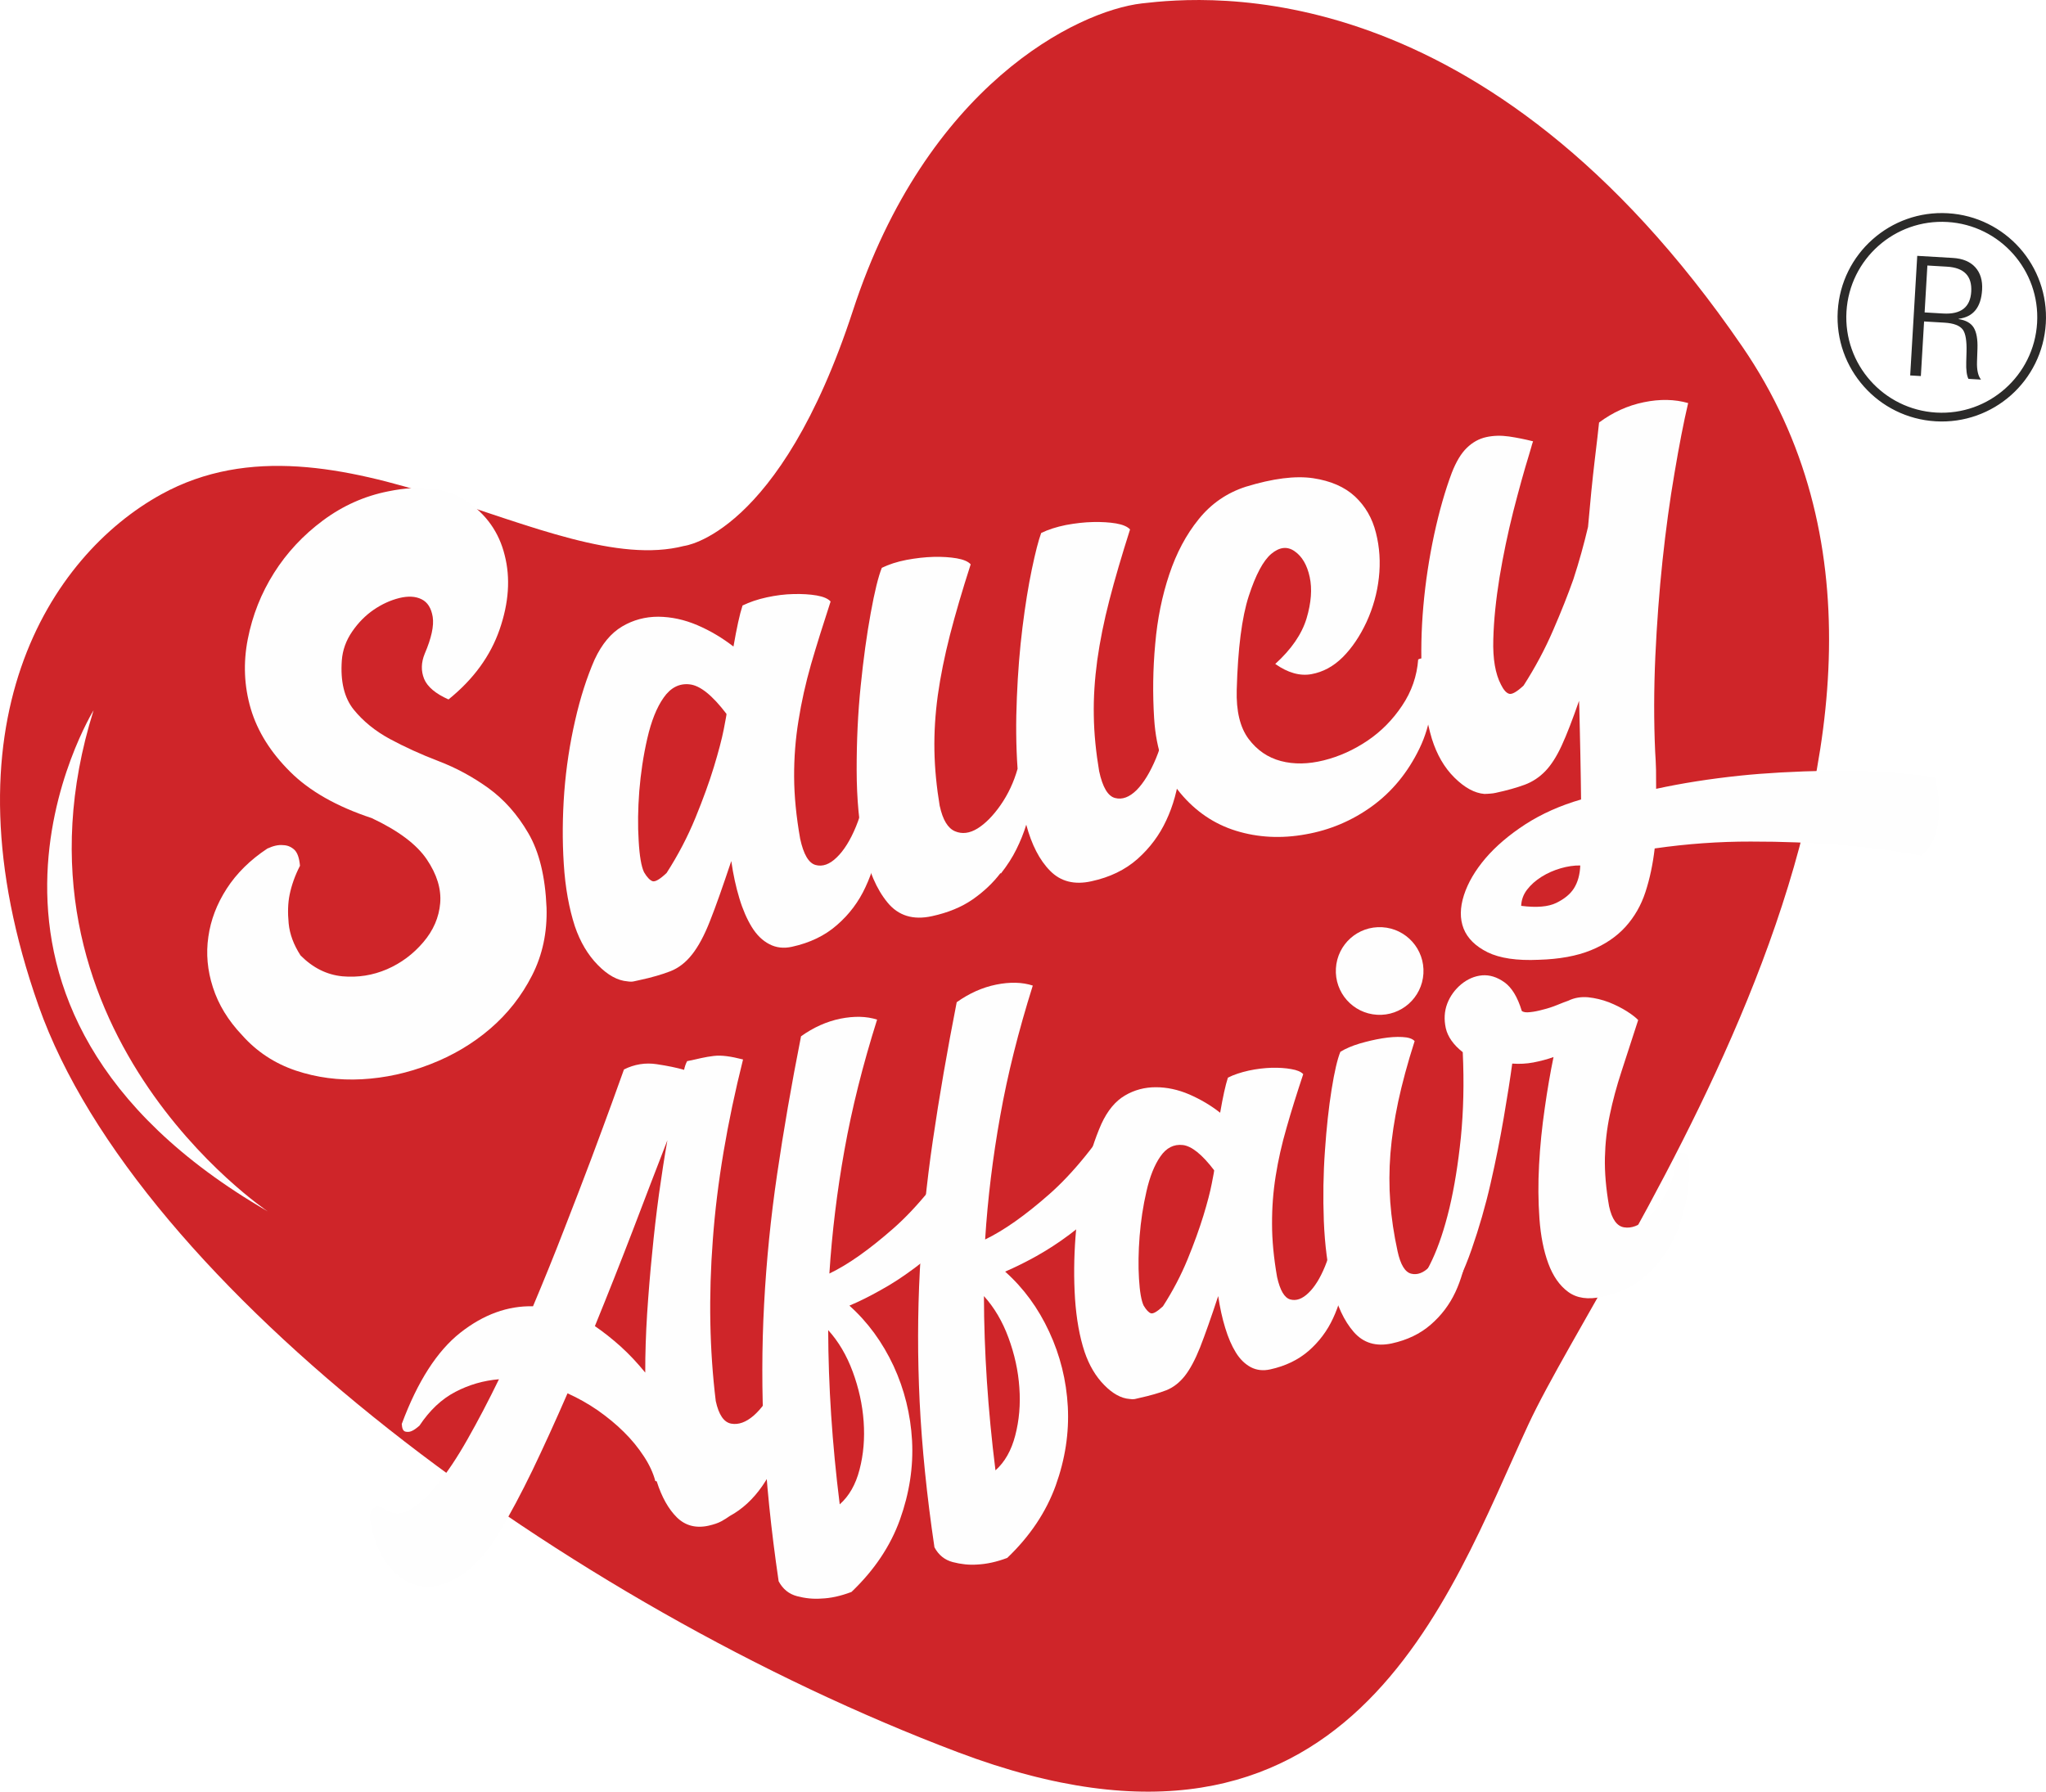
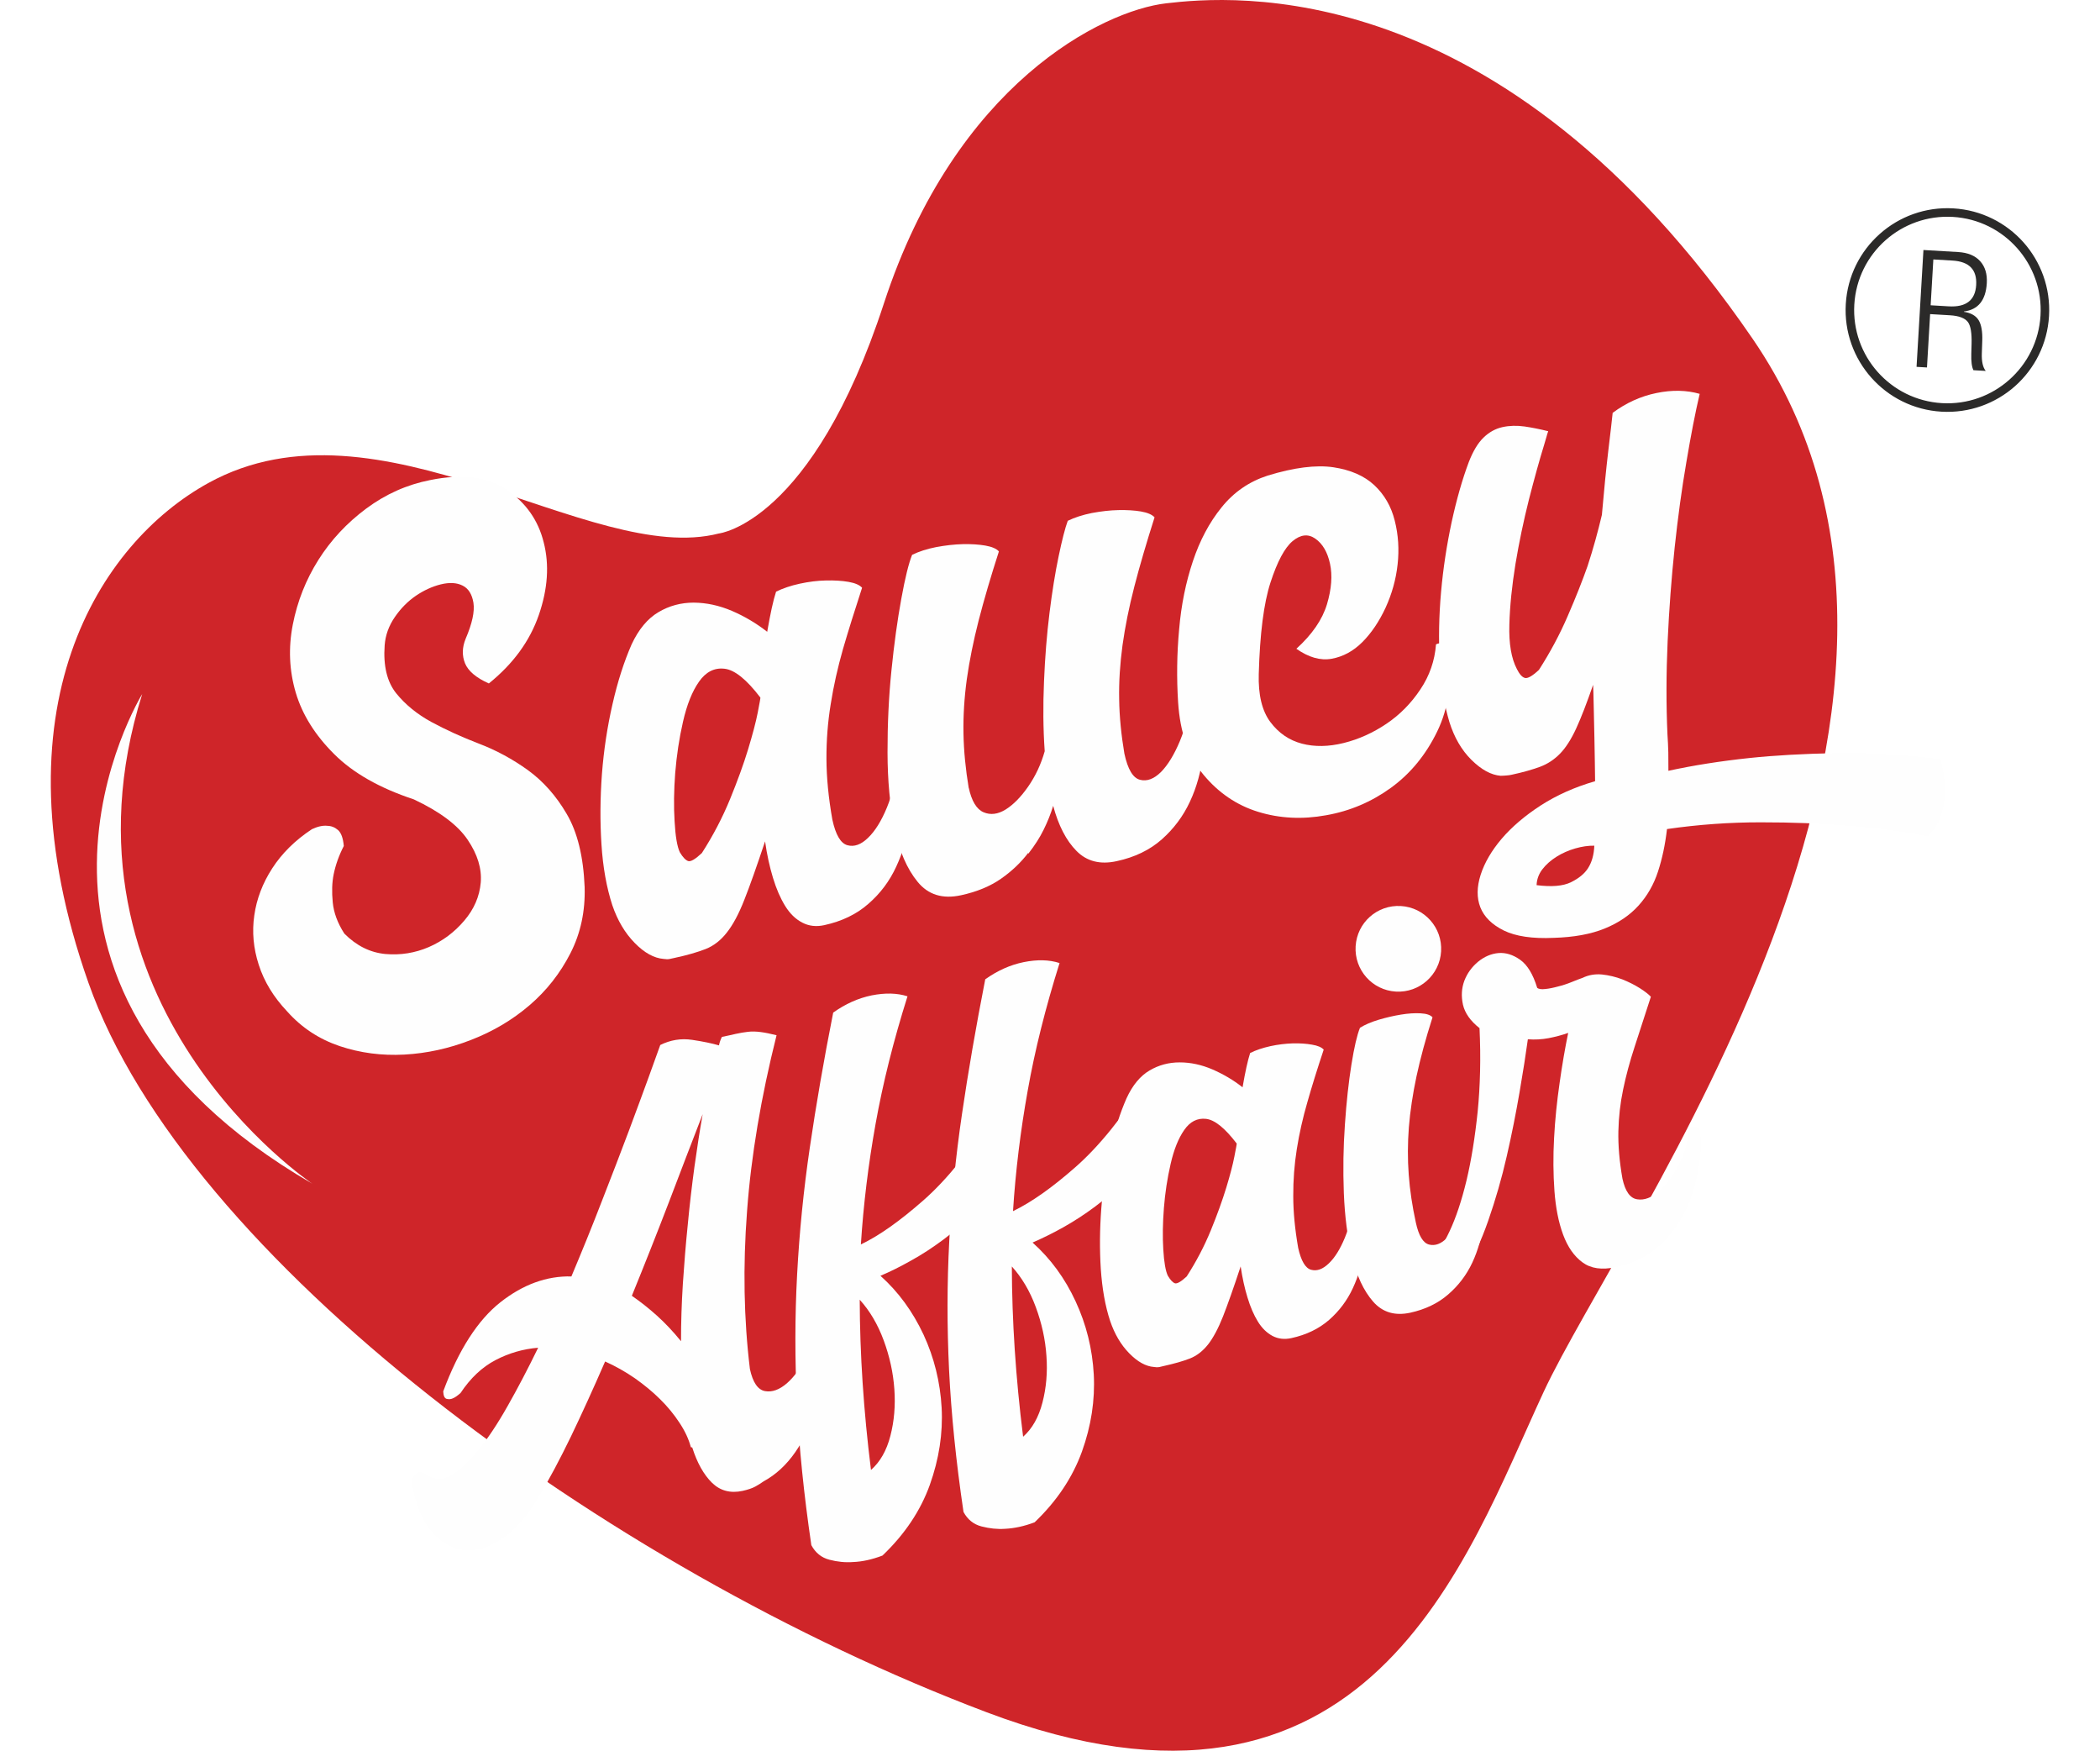
- <svg xmlns="http://www.w3.org/2000/svg" xml:space="preserve" width="66.852mm" height="58.552mm" version="1.1" style="shape-rendering:geometricPrecision; text-rendering:geometricPrecision; image-rendering:optimizeQuality; fill-rule:evenodd; clip-rule:evenodd" viewBox="0 0 6722.53 5887.87">
+ <svg xmlns="http://www.w3.org/2000/svg" xml:space="preserve" width="61.852mm" height="51.552mm" version="1.1" style="shape-rendering:geometricPrecision; text-rendering:geometricPrecision; image-rendering:optimizeQuality; fill-rule:evenodd; clip-rule:evenodd" viewBox="0 0 6722.53 5887.87">
  <defs>
    <style type="text/css">
   
    .fil1 {fill:#FEFEFE}
    .fil2 {fill:#2B2A29}
    .fil0 {fill:#CF2529}
   
  </style>
  </defs>
  <g id="Layer_x0020_1">
    <g id="_2551624101152">
      <path class="fil0" d="M2247.34 1794.14c0,0 313.89,-34.73 555.23,-773.81 241.5,-739.13 735.33,-984.36 949.67,-1009.2 214.67,-24.84 1124.86,-108.74 1972.75,1128.41 847.71,1236.86 -442.11,2979.36 -703.4,3542.11 -261.57,562.84 -586.89,1563.37 -1874.19,1076.55 -1287.62,-486.71 -2695.06,-1528.75 -3020.8,-2453.21 -325.95,-924.66 38.71,-1479.78 403.45,-1680.6 573.94,-316.09 1284.66,281.03 1717.3,169.75z" />
      <path class="fil1" d="M307.47 2334.17c0,0 -597.28,969.13 572.51,1646.85 0,0 -900.4,-600.99 -572.51,-1646.85z" />
      <path class="fil1" d="M1473.61 2298.52c-42.59,-18.99 -69.19,-41.45 -80.08,-67.54 -10.44,-25.94 -10.01,-53.48 1.99,-82.71 22.17,-51.7 30.71,-91.56 26.26,-120.9 -4.76,-28.93 -16.73,-48.22 -36.47,-57.99 -19.74,-9.94 -44.25,-11.24 -73.33,-4.11 -29.31,7.31 -57.33,20.24 -84.17,38.52 -26.68,18.33 -50.51,42.18 -70.64,71.63 -20.26,29.48 -31.56,61.02 -34.06,94.9 -5.01,69.18 8.14,123.15 38.99,161.48 30.95,38.23 70.51,70.33 118.5,96.46 48.18,25.95 101.41,50.38 159.57,72.65 58.39,22.29 113.24,51.99 164.7,89.05 51.18,37.13 94.91,86.08 130.68,147.44 36.04,61.28 56.08,143.07 60.25,245.67 2.43,80.82 -13.22,155.01 -47.65,222.49 -34.43,67.45 -80.25,125.98 -137.88,175.31 -57.42,49.25 -123.04,88.08 -196.87,116.61 -73.83,28.8 -148.57,45.08 -224.3,49.19 -75.81,4.09 -148.12,-5.44 -217.33,-28.55 -69.34,-23.41 -128.19,-62.09 -176.56,-116.54 -45.69,-48.19 -77.42,-100.27 -95.52,-156.51 -18.2,-55.97 -23.19,-111.43 -15.12,-166.58 7.79,-55.16 27.72,-107.65 60.32,-158.18 32.35,-50.1 76.73,-94.21 133.51,-131.72 19.62,-9.11 37.06,-13.04 52.35,-11.22 13.52,0.28 25.41,5.3 35.83,14.5 10.4,9.41 16.79,27.13 19.06,53.27 -16.43,31.99 -27.6,63.62 -34.05,95.07 -5.67,27.91 -6.56,59.14 -3.13,94.37 3.39,35.06 16.35,70.21 39.14,105.31 40.84,40.93 86.54,63.61 137.84,68.52 50.83,4.41 99.43,-3.22 146.11,-23.29 46.36,-20.16 85.93,-49.65 119.18,-88.73 33.1,-38.62 51.61,-81.74 55.59,-128.2 3.95,-46.78 -10.69,-94.74 -44.06,-144.11 -33.41,-49.39 -93.57,-94.49 -180.92,-135.63 -114.94,-37.97 -204.48,-88.75 -268.1,-152.39 -63.85,-63.43 -107.07,-132.29 -129.2,-206.61 -21.9,-74.25 -25.27,-150.72 -9.93,-229 15.41,-78.49 44.01,-150.8 86.2,-217.65 41.89,-66.42 95.84,-124.19 160.73,-172.41 65.46,-48.59 137.24,-80.64 215.51,-95.93 106.63,-21.77 192.43,-10.98 256.77,32.3 64.45,43.47 106.45,102.63 124.94,177.83 19.24,74.97 13.58,156.13 -16.52,243.5 -30.24,87.5 -85.9,164.15 -168.12,230.43z" />
      <path class="fil1" d="M2629.11 2756.4c11.1,51.32 28.03,80.08 50.82,86.18 22.56,6.28 45.88,-2.05 69.05,-24.68 23.81,-22.77 44.93,-56.64 63.55,-101.76 18.67,-45.31 29.41,-93.57 32.45,-145.05 5.66,-2.69 11.97,-3.89 18.24,-3.75 12.78,0.3 20.99,6.43 25.3,18.09 7.93,56.93 7.91,113.92 0.69,171.1 -7.53,56.84 -22.46,109.56 -45.23,158.07 -22.37,48.76 -53.71,90.34 -93.73,125.07 -39.67,35.03 -89.23,58.77 -148.18,71.66 -27.22,6 -52.14,3.11 -74.38,-8.66 -22.56,-11.64 -41.63,-30.43 -57.58,-56.27 -15.77,-25.73 -29.59,-57.1 -40.76,-94.29 -11.28,-37.18 -20.25,-78.01 -26.58,-122.47 -27.99,83.61 -50.94,149.26 -70,197.01 -18.57,47.56 -38.44,84.27 -59.04,110.12 -20.29,25.99 -44.17,44.31 -71.06,54.95 -27.13,10.55 -61.58,20.67 -104.03,29.72 -5.81,1.37 -11.7,2.66 -16.9,3.69 -5.21,1.2 -12.04,1.12 -20.16,-0.18 -32.33,-2.55 -64.75,-20.41 -97.27,-53.7 -32.59,-33.07 -57.86,-75.6 -75.42,-127.09 -19.22,-59.23 -31.65,-127.43 -36.48,-204.8 -5.03,-77.48 -4.32,-156.14 1.62,-236.68 6.22,-80.62 18.12,-158.61 35.59,-234.75 17.13,-75.81 38.76,-142.54 64.06,-200.48 23.77,-50.96 53.94,-87.15 90.33,-108.62 36.26,-21.63 76.18,-32.16 118.69,-32.17 43.09,0.38 85.75,9.5 128.65,27.85 42.84,18.35 82.18,41.9 118.61,70.23 10.57,-60.82 20.23,-105.79 29.85,-134.99 22.86,-11.12 49.42,-20.19 79.67,-26.76 30.11,-6.52 59.5,-10.3 88.05,-10.81 28.2,-0.67 53.47,0.81 75.9,4.66 22.01,3.87 37.25,10.46 45.69,19.77 -24.51,74.95 -46.04,143.8 -64.27,206.23 -17.82,62.78 -31.67,124.15 -41.21,185.04 -9.98,60.78 -14.66,122.46 -14.39,184.71 0.26,62.57 6.89,130.46 19.85,203.81zm-513.08 109.8c9.88,16.81 19.49,26.55 27.92,29.56 8.64,2.95 23.97,-6 46.22,-26.9 37.86,-58.76 69.42,-119.45 94.74,-181.19 25.14,-61.52 45.55,-117.46 60.8,-167.65 15.09,-49.84 26.05,-91.1 32.36,-123.33 6.18,-32.52 9.45,-49.11 8.94,-50.7 -46.51,-61.03 -86.65,-93.39 -121.07,-97.02 -33.93,-3.88 -62.54,10.89 -85.34,43.53 -23.07,32.66 -40.75,77.43 -53.76,134.13 -13.02,56.59 -21.57,114.38 -26.37,173.26 -4.43,58.85 -5.2,113.14 -2,163.13 2.78,49.93 8.64,84.34 17.57,103.17z" />
      <path class="fil1" d="M2897.31 1866.04c22.86,-11.26 49.88,-19.99 80.82,-26.05 31.4,-5.84 61.36,-9.26 89.7,-9.98 28.24,-0.67 53.68,1.02 75.66,4.74 22.32,3.97 37.63,10.43 45.88,19.76 -27.44,85.01 -50.17,162.55 -68.13,232.25 -17.71,69.34 -31.06,135.43 -39.81,197.56 -8.48,61.96 -12.27,122.55 -11.22,181.76 1.04,59.31 7.08,120.84 17.76,184.9l-0.12 -2.02c9.76,45.24 26.53,72.82 50.02,82.79 23.44,9.92 48.12,6.78 74.15,-9.29 25.51,-15.87 50.91,-41.39 75.71,-76.94 24.66,-35.52 43.37,-75.27 55.73,-119.11 -5.26,-74.97 -5.87,-153.28 -2.35,-234.7 3.35,-81.76 9.51,-158.16 18.41,-229.77 8.92,-71.84 19.08,-135.26 30.75,-190.94 11.63,-55.67 21.82,-95.34 30.76,-119.52 22.9,-11.13 49.83,-19.85 81.25,-26.21 31.02,-5.74 60.71,-9.18 89.17,-9.78 28.47,-0.57 53.7,0.92 75.9,4.66 22.14,3.88 37.39,10.55 45.65,19.71 -27.08,85.21 -49.95,162.6 -67.91,232.4 -18.05,69.66 -31.15,135.32 -39.86,197.45 -8.38,62.11 -12.45,122.58 -11.3,181.81 0.8,59.39 7.08,120.8 17.88,185.09l-0.32 -2.21c11.32,52.84 29.02,82.37 52.58,88.07 23.3,6.09 46.75,-2.74 70.31,-25.89 23.12,-23.34 44.52,-58.18 63.84,-104.41 19.24,-46.15 30.32,-94.79 33.36,-146.25 5.62,-2.74 11.68,-3.85 18.15,-3.88 4.68,0.69 9.95,1.83 15.05,3.78 5.38,2.06 9.42,6.66 12.3,13.8 6.56,59 6.33,117.49 -0.56,176.02 -7.17,58.55 -21.79,112.08 -44.6,160.48 -22.55,48.67 -54.05,90.64 -94.37,126.61 -40.59,35.89 -90.99,60.25 -151.57,73.32 -55.9,12.44 -101.21,0.78 -135.68,-34.41 -34.72,-35.01 -60.67,-85.66 -78.34,-151.5 -8.2,27.03 -19.1,54.08 -32.36,80.77 -13.04,26.71 -30.29,53.2 -51.32,80.16l-0.53 -2.46c-24.63,32.44 -55.13,61.41 -91.48,86.78 -36.54,25.41 -81.32,43.86 -134.05,55.34 -61.98,13.59 -110.75,-1.36 -146.37,-45.19 -35.77,-43.56 -61.51,-103.32 -77.36,-179.01 -15.57,-75.8 -23.65,-160.97 -23.78,-256.05 -0.12,-95.12 4.07,-187.23 13.26,-276.29 8.97,-89.03 20.02,-168.95 33,-239.86 12.8,-70.92 25.16,-120.32 36.35,-148.23z" />
      <path class="fil1" d="M3792.18 2361.7c-5.11,-81.32 -4.13,-163.22 3.52,-245.5 7.02,-82.41 22.7,-158.38 46.2,-228.72 23.38,-70.02 55.48,-130.59 96.68,-181.36 41.13,-51.12 92.78,-86.61 154.87,-106.66 89.01,-27.26 162.66,-36.54 220.9,-28.01 57.78,8.68 103.88,28.69 137.71,60.07 33.84,31.81 56.84,71.13 68.82,119.17 12.25,48.1 15.29,97.52 9.68,147.63 -5.49,50.4 -19.09,98.77 -40.46,145.56 -21.74,46.64 -47.66,85.05 -78.13,115.64 -30.55,30.44 -64.98,48.99 -103.13,55.91 -37.86,6.85 -77.59,-4.58 -118.77,-33.55 52.86,-48.03 87.12,-97.73 102.82,-149.41 15.49,-51.78 18.86,-97.44 10.31,-136.61 -8.5,-39.25 -25.05,-67.45 -49.5,-84.36 -24.12,-16.96 -49.67,-13.89 -76.53,8.47 -26.63,22.46 -51.33,68.79 -74.06,138.62 -22.8,69.88 -35.79,172.71 -39.59,307.99 -1.99,70.28 10.94,123.97 38.86,161.47 28.16,37.58 63.6,61.62 106.31,72.9 42.77,11.24 89.87,10.44 140.79,-2.24 51.14,-12.71 98.98,-34.52 143.92,-64.84 44.89,-30.33 82.75,-68.72 113.68,-115.19 31.12,-46.23 48.55,-96.92 52.64,-151.53 5.41,-2.94 11.7,-4.07 18.17,-3.97 12.59,0.33 20.95,6.42 25.17,18.04 12.09,106.7 -0.76,199.54 -39.08,278.39 -38.11,78.75 -90.1,142.03 -155.74,189.75 -65.48,47.46 -138.39,78.47 -218.23,92.42 -79.91,14.59 -156.28,10.69 -228.25,-11.44 -72.16,-22.14 -133.49,-63.86 -184.19,-124.83 -50.51,-60.98 -78.92,-142.41 -85.36,-243.82z" />
      <path class="fil1" d="M5217.79 1731.51c7.1,-82.37 14.33,-154.17 21.49,-215.05 7.41,-61.01 12.21,-103.56 14.75,-127.99 45.08,-33.49 94.04,-55.81 147.1,-66.67 52.84,-10.96 101.61,-9.88 145.63,2.77 -14.93,63.32 -29.71,139.9 -44.76,229.44 -15.48,89.8 -28.51,185.6 -39.45,287.79 -10.79,102.08 -18.68,207.27 -23.63,315.11 -4.82,108.04 -5.08,212.18 -0.59,312.49 1.51,20.5 2.25,40.49 2.9,61.35 0.24,20.69 0.48,40.94 0.32,61.51 84.59,-18.44 175.67,-32.7 273.33,-43.07 83.33,-8.77 180.88,-14.24 292.09,-16.39 111.32,-2.2 227.94,4.68 350.09,20.78 8.83,32.9 13.64,65.01 14.15,96.68 1.09,26.77 -2.27,54.81 -9.96,84.12 -8.06,29.38 -23.58,55.34 -47.25,77.98 -87.96,-17.07 -180.65,-29.32 -278.88,-36.22 -83.89,-6.91 -177.82,-10.67 -282.43,-10.56 -104.82,-0.17 -209.86,7.34 -315.88,22.6 -6.03,51.97 -16.16,99.88 -30.4,143.26 -14.18,43.61 -36.09,81.56 -65.24,113.96 -29.67,32.74 -67.47,58.39 -113.84,77.25 -46.48,19.05 -103.72,29.39 -171.16,31.41 -72.38,3.39 -128.34,-5.14 -168.5,-24.74 -39.83,-19.88 -66.09,-45.82 -78.78,-77.98 -12.42,-31.83 -12.06,-68.4 1.11,-109.54 13.23,-40.95 36.89,-81.33 70.79,-121.21 33.98,-39.67 77.63,-76.95 131.06,-111.72 53.62,-34.53 114.72,-61.84 183.06,-81.61 -0.35,-15.7 -0.52,-36.99 -0.85,-63.92 -0.33,-26.95 -0.86,-54.49 -1.45,-82.82 -0.84,-28.35 -1.13,-56.19 -1.84,-83.85 -0.52,-27.59 -0.92,-49.95 -1.54,-67.32l-0.98 -26.24c-21.42,61.74 -40.32,110.75 -57.04,147.01 -16.68,36.12 -34.61,64.18 -53.89,84.13 -19.64,20.17 -41.97,34.95 -67.39,44.46 -25.63,9.45 -57.44,18.58 -95.08,26.68 -6.17,1.43 -12.19,2.21 -17.44,2.54 -5.53,0.59 -12.15,0.84 -20.06,1.12 -32.31,-2.64 -64.78,-20.33 -98.45,-53.59 -33.38,-33.01 -57.75,-75.36 -74.16,-127.42 -17.66,-59.33 -28.82,-127.13 -32.59,-203.24 -3.97,-75.86 -2.48,-153.77 4.62,-233.8 7.1,-80.02 19.13,-157.96 35.47,-234.5 16.57,-76.37 35.84,-143.98 57.91,-202.77 14.12,-36.3 30.55,-63.81 49.51,-82.1 19.01,-18.41 40.19,-30.05 63.7,-35.18 23.32,-5.14 48.09,-5.83 74.5,-2.11 25.97,3.81 52.38,9.14 79.32,15.87 -2.99,8.54 -4.8,14.61 -5.45,17.75 -0.94,3.52 -3.74,12.93 -8.2,27.95 -15.81,51.02 -32.78,112.57 -51.29,184.54 -18.11,72.11 -33.23,144.37 -45.25,216.79 -11.64,72.24 -18.87,140.32 -20.47,204.01 -1.88,63.82 6.67,113.26 25.35,148.85 8.57,17.1 17.29,27.11 26.67,29.79 9.28,2.78 25.22,-6.22 47.45,-26.97 37.88,-59.04 70.33,-119.53 97.07,-181.71 26.9,-61.92 49.1,-117.98 66.61,-167.67 18.93,-57.95 34.73,-115.26 48.12,-172.01zm-219.65 1245.35c50.76,6.35 88.91,3.23 115.46,-9.79 26.58,-13.01 45.62,-28.67 57.49,-47.18 12.93,-20.19 20.01,-45.37 21.2,-75.75 -20.29,-0.41 -41.98,2.81 -64.33,9.27 -22.35,6.49 -43.16,15.58 -62.82,27.85 -19.43,12.2 -35.45,26.39 -47.88,42.67 -12.18,16.03 -18.45,33.91 -19.13,52.93z" />
      <path class="fil1" d="M2578.25 4432.76c4.72,-2.15 10.03,-3.59 15.62,-3.4 4.06,0.38 8.37,1.87 12.99,4.3 4.64,2.19 8.15,6.53 10.98,12.84 5.27,42.22 4.26,89.4 -2.62,141.64 -6.92,52.19 -19.51,103.78 -38.26,154.35 -18.55,50.96 -43.26,98.31 -72.58,141.27 -30.01,43.09 -65.46,75.85 -106.59,98.19 -8.09,5.98 -17.41,11.52 -27.8,17.43 -10.33,5.63 -24.46,10.44 -42.41,14.51 -41.44,9.03 -76.14,-0.44 -103.44,-27.28 -27.56,-27.3 -49.84,-66.5 -66.34,-118.56l-4.63 -1.02c-7.08,-26.96 -19.81,-54.31 -38.22,-82.05 -18.21,-27.75 -39.81,-54.34 -65.12,-79.18 -25.04,-25.01 -53.73,-48.44 -85.39,-70.84 -32.03,-22.07 -65.41,-40.74 -99.72,-56.19 -39.64,91.18 -78.07,175.39 -115.1,252.59 -37.49,77.22 -72.46,143.02 -105.44,197.58 -36.99,64.87 -77.92,112.89 -122.74,143.63 -44.81,31.06 -87.86,44.22 -129.21,40.64 -41.59,-3.83 -78.78,-24.84 -111.16,-63.07 -33.01,-38.26 -55.18,-93.13 -66.7,-165.13 1.65,-9.99 4.64,-18.01 9.08,-24.13 4.09,-4.93 9.06,-8.41 14.86,-9.57 6.03,-1.07 14.95,1.52 27.27,8.27 24.21,17.65 50.47,18.79 78.96,3.28 28.27,-16.04 58.91,-43.35 91.48,-83.16 32.56,-39.63 65.96,-89.57 100.06,-149.88 34.28,-60.34 68.84,-126.23 103.35,-197.28 -50.6,4.16 -98.52,18.08 -143.33,41.52 -45.1,23.58 -84.18,60.29 -117.88,110.96 -10.44,9.07 -19.03,15.29 -26.58,18.11 -6.15,2.66 -12.88,3.18 -19.93,1.39 -7.26,-1.99 -10.86,-10.28 -11.63,-25.12 51.96,-139.89 116.32,-239.73 192.36,-299.77 76.27,-60.01 156.08,-88.92 238.87,-86.89 35.84,-85.11 70.21,-169.6 102.75,-254.04 33.14,-84.54 62.82,-162.22 89.46,-232.82 26.51,-70.76 48.96,-131.94 67.67,-183.21 18.45,-51.7 31.52,-87.62 38.99,-108.23 34.38,-17.03 69.87,-22.89 107.28,-17.33 36.96,5.52 67.16,11.89 90.25,18.62 2.04,-9.83 5.09,-19.37 9.94,-28.54 16.91,-3.5 32.42,-6.8 46.46,-10.16 14.31,-3.04 27.94,-5.54 41.14,-6.97 13.25,-1.6 27.53,-1.17 43.06,0.85 15.28,1.99 32.87,5.55 53.11,10.73 -52.02,207.76 -85.51,404.72 -99.22,591.33 -14.26,186.58 -10.85,363.61 9.58,531.2 9.79,45.29 26.82,69.96 50.78,74.25 23.91,4.35 48.28,-4.54 73.5,-26.17 24.91,-21.82 47.5,-52.76 67.82,-93.26 20.52,-40.06 31.82,-82.28 34.41,-126.23zm-458.18 77.89c-0.13,-62.38 2.01,-126.67 6.17,-193.34 4.43,-66.55 9.78,-133.2 16.58,-199.47 6.26,-66.59 13.88,-131.17 22.4,-193.95 8.85,-62.86 17.76,-121.49 27.61,-176.63 -35.64,91.82 -73.36,190.06 -113.3,295.11 -40.21,104.76 -81.8,209.85 -124.9,315.54 28.56,19.56 56.64,41.8 84.52,66.8 27.9,25.17 54.65,53.71 80.91,85.94z" />
      <path class="fil1" d="M2631.95 3405.47c40.89,-29.23 84.09,-48.56 129.25,-57.87 45.46,-8.96 85.78,-8.15 120.7,3.09 -47.31,149.91 -82.97,292.63 -107.34,428.86 -24.38,135.77 -40.85,271.24 -49.5,405.6 61.57,-29.34 131.41,-79.02 210.39,-148.38 78.85,-69.31 159.08,-168.55 240.59,-297.32 7.88,10.33 14.47,26.22 20.3,47 6.12,21.33 10.32,43.5 12.77,66.52 2.2,23.21 2.17,44.71 -0.11,64.89 -2.38,20.12 -7.39,34.37 -14.96,42.96 -26.01,42.16 -55.32,80.98 -88.41,115.8 -33.08,35.2 -67.4,66.01 -103.62,92.66 -36.11,26.86 -72.26,50.46 -108.55,70.37 -36.3,20.47 -70.27,37.36 -102.57,50.95 60.81,54.44 108.72,120.51 145.01,198 35.75,77.41 56,159.3 60.85,245.72 4.61,86.12 -8.75,172.69 -39.8,259.55 -31.09,86.48 -84.17,166.04 -159.23,237.6 -35.2,13.43 -68.31,20.69 -98.96,21.77 -26.63,2 -53.2,-0.84 -79.66,-7.76 -26.83,-7.01 -46.78,-23.22 -60.68,-48.93 -25.03,-170.29 -41.26,-329.14 -48.43,-476.73 -7.04,-147.39 -7.04,-291.98 0.61,-433.92 7.58,-141.9 21.69,-283.88 42.73,-426.77 20.9,-142.62 47,-293.89 78.63,-453.67zm89.24 965.59c0.5,181.36 12.85,372.45 37.87,572.58 30.72,-27.18 52.54,-65.1 65.23,-114.57 12.97,-49.82 17.31,-102.12 13.37,-157.51 -3.9,-55.35 -15.95,-109.85 -35.84,-163.76 -19.89,-53.82 -46.78,-99.48 -80.64,-136.74z" />
      <path class="fil1" d="M3143.44 3293.46c41.11,-29.16 84.17,-48.59 129.66,-57.79 45.29,-9.12 85.58,-8.2 120.33,3.16 -47.09,149.8 -82.98,292.54 -107.1,428.75 -24.38,135.77 -40.94,271.22 -49.5,405.63 61.36,-29.57 131.39,-78.84 210.39,-148.41 78.94,-69.31 159.07,-168.46 240.46,-297.34 7.85,10.47 14.54,26.18 20.64,47.07 5.91,21.23 9.99,43.2 12.4,66.55 2.49,23.17 2.49,44.9 0.03,64.93 -2.53,20.26 -7.31,34.56 -14.95,42.82 -26.02,42.41 -55.31,80.94 -88.41,115.85 -32.89,35.16 -67.64,65.95 -103.75,92.66 -35.99,27 -72.35,50.3 -108.31,70.57 -36.4,20.18 -70.37,36.93 -102.75,50.93 60.87,54.26 109.03,120.35 144.81,197.75 36.01,77.48 56.39,159.5 61.12,245.74 4.6,86.36 -8.68,172.98 -39.79,259.55 -31.38,86.57 -84.18,166.09 -159.25,237.79 -35.19,13.29 -68.07,20.29 -98.96,21.78 -26.41,1.92 -53.19,-1.09 -79.92,-8.02 -26.47,-6.93 -46.65,-23.16 -60.27,-48.63 -25.3,-170.53 -41.24,-329.55 -48.56,-476.92 -7.08,-147.35 -6.9,-291.96 0.61,-433.97 7.58,-141.9 21.69,-283.87 42.72,-426.53 20.85,-142.77 47.05,-293.89 78.36,-453.93zm89.47 965.8c0.44,181.26 12.8,372.22 37.9,572.62 30.73,-27.3 52.29,-65.51 65.01,-114.76 12.98,-49.82 17.49,-102.15 13.45,-157.36 -3.75,-55.54 -15.94,-110.05 -35.82,-163.91 -19.76,-53.76 -46.88,-99.44 -80.55,-136.59z" />
      <path class="fil1" d="M4196.08 4196.52c9.82,44.1 24.34,68.75 43.66,73.84 19.5,5.27 39.23,-1.91 59.31,-21.32 20.2,-19.12 38.28,-48.05 54.29,-86.94 15.89,-38.5 25.02,-79.93 27.6,-123.72 4.92,-2.41 9.9,-3.77 15.35,-3.45 11.07,0.29 18.19,5.66 21.91,15.56 6.45,48.81 6.7,97.25 0.46,146.23 -6.22,48.7 -19.16,93.79 -38.56,135.34 -19.21,41.65 -46.1,77.13 -80,106.95 -34.37,29.8 -76.47,50.2 -126.92,61.2 -23.23,5.05 -44.37,2.66 -63.63,-7.42 -18.84,-10.19 -35.47,-26.11 -48.97,-48.24 -13.62,-21.89 -25.26,-49.04 -34.86,-80.62 -9.86,-31.81 -17.36,-66.6 -23.13,-104.77 -23.58,71.67 -43.43,127.54 -59.46,168.52 -16.16,40.63 -33.06,72.16 -50.46,94.24 -17.68,22.07 -37.58,37.63 -60.82,46.85 -23.24,8.99 -52.77,17.48 -88.9,25.44 -5.3,1.21 -10.05,2.34 -14.56,3.45 -4.55,0.84 -10.28,0.81 -17.32,-0.38 -27.53,-2.08 -55.2,-17.37 -83.14,-45.9 -27.9,-28.33 -49.33,-64.72 -64.31,-108.7 -16.69,-50.43 -26.95,-108.99 -31.45,-174.97 -4.21,-66.16 -3.58,-133.57 1.57,-202.38 5.11,-68.71 15.4,-135.83 30.32,-200.62 14.83,-64.8 33.01,-122.06 54.81,-171.4 20.2,-43.8 45.98,-74.84 77.23,-93.18 31.07,-18.38 65.03,-27.26 101.57,-27.25 36.55,0 73.24,7.89 109.96,23.63 36.39,15.91 70.48,35.67 101.41,60.23 8.99,-52.07 17.34,-90.33 25.51,-115.39 19.48,-9.85 42.34,-17.26 68.51,-23.15 25.59,-5.51 50.47,-8.4 74.84,-9.25 24.38,-0.57 45.8,0.91 64.68,4.32 19.17,3.15 32.22,8.78 39.42,16.62 -21.26,64.19 -39.77,122.99 -54.83,176.4 -15.65,53.74 -27.41,106.33 -35.61,157.99 -8.34,52.16 -12.27,104.7 -11.99,158.24 -0.02,53.34 5.62,111.5 16.52,174.01zm-438.44 93.88c8.6,14.4 16.67,22.9 23.9,25.39 7.25,2.21 20.39,-5.18 39.56,-22.99 32.36,-50.23 59.39,-101.87 81.08,-154.8 21.6,-52.66 38.71,-100.44 51.88,-143.18 13.04,-42.93 22.31,-78.3 27.5,-105.51 5.43,-27.74 8.24,-42.4 7.71,-43.61 -39.8,-52.29 -74.27,-79.73 -103.2,-82.9 -29.21,-3.24 -53.7,9.17 -73.15,37.28 -19.58,27.92 -34.95,66.22 -45.91,114.56 -11.21,48.54 -18.67,97.9 -22.6,148.12 -3.93,50.44 -4.66,96.9 -2.04,139.55 2.53,42.86 7.72,72.14 15.26,88.09z" />
      <path class="fil1" d="M4573.22 4414.74c-52.02,11.23 -93.57,-1.25 -125.32,-37.66 -31.57,-36.26 -55.1,-86.67 -70.34,-150.07 -15.46,-63.69 -24.63,-135.08 -27.85,-214.24 -3,-79.06 -1.74,-156.35 3.65,-231.33 5.11,-75.05 12.4,-141.89 21.84,-200.95 9.43,-58.88 19.06,-100.04 28.82,-124 16.62,-10.31 37.46,-19.39 63.1,-27.09 25.43,-7.44 50.12,-13.18 74.39,-17.17 24.21,-3.94 46.17,-5.49 66.01,-4.36 20.04,0.96 33.56,5.56 40.53,13.44 -23.39,72.95 -41.14,139.22 -53.95,198.63 -12.66,59.79 -21.25,116.8 -25.65,171.25 -4.17,54.45 -4.33,107.6 -0.45,159.33 3.84,52.31 11.92,105.85 24.03,161.5 9.56,44.08 24.54,68.5 44.51,73.53 19.98,5.12 40.26,-2.25 60.2,-22.26 20.01,-19.78 38.26,-49.34 54.64,-88.27 16.86,-38.77 26.32,-80.22 28.9,-124.04 4.83,-2.51 10.18,-3.71 15.39,-3.41 4.04,0.6 8.5,1.43 12.92,3.29 4.34,1.81 8.06,5.61 10.68,11.82 6.8,48.74 6.99,97.73 0.72,147.03 -5.98,49.54 -18.71,94.97 -38.14,136.65 -19.36,41.33 -46.54,77.1 -81.05,106.88 -34.75,30.2 -77.5,50.56 -127.59,61.5z" />
      <path class="fil1" d="M5000.12 3322.08c4.88,4.26 14.23,5.68 27.35,4.04 13.24,-1.25 27.35,-4.22 42.88,-8.49 15.41,-3.77 30.51,-8.7 45.45,-14.79 14.89,-6.18 27.38,-10.9 37.4,-14.39 19.55,-9.58 41.37,-13.25 64.85,-11.17 23.08,2.41 46.41,8.01 68.57,16.47 21.94,8.82 41.84,18.84 59.13,29.81 17.28,11.16 29.51,20.64 36.79,28.59 -20.16,62.69 -38.55,118.75 -54.58,168.14 -16.33,49.82 -29.14,97.53 -38.7,143.66 -9.71,46.07 -14.91,92.86 -16.03,140.57 -1.02,47.62 3.44,100.95 13.75,159.67 9.32,42.55 25.83,65.76 49.66,69.18 23.54,3.82 48.34,-5.44 73.07,-27.19 25.12,-21.77 47.44,-52.04 67.52,-90.76 20.1,-39.03 31.11,-80.25 33.7,-124.21 4.96,-2.41 10.04,-3.72 15.24,-3.42 11.35,0.39 18.35,5.4 22.02,15.47 4.03,37.21 2.98,75.39 -3.36,114.46 -4.88,33.79 -13.84,70.45 -27.36,110.78 -13.84,40.27 -35.44,79.13 -65.03,116.73 -21.07,27.55 -46.47,51.6 -76.82,71.56 -30.22,20.17 -66.91,35.11 -111.18,44.62 -46.33,10.25 -83.65,4.93 -112.04,-16.06 -28.19,-20.68 -49.86,-51.96 -65.17,-93.41 -15.25,-41.25 -24.9,-90.11 -29.07,-146.94 -4.07,-56.7 -4.63,-115.93 -1.23,-177.41 3.28,-61.9 9.61,-123.39 18.51,-184.83 8.63,-61.48 18.41,-117.86 28.96,-169.02 -21.33,7.68 -43.67,13.33 -66.13,17.74 -22.82,4.25 -45.67,5.47 -69.52,3.7 -6.71,49.18 -15.93,108.38 -27.9,177.85 -12.02,69.96 -26.16,141.68 -43.19,215.83 -16.89,74.13 -37.88,146.44 -62.35,216.73 -24.43,70.31 -53.35,131.57 -86.77,183.67 -18.48,1.34 -35.78,0.82 -50.82,-1.44 -12.98,-2.32 -24.5,-7.63 -35.12,-15.65 -10.65,-7.64 -16.42,-20.91 -17.71,-39.7 19.6,-16.36 39.8,-47.36 60.86,-92.38 21.29,-45.39 40.17,-101.93 56.56,-169.83 16.2,-68.02 28.55,-145.12 37.6,-231.67 8.55,-86.58 10.98,-180.08 6.24,-280.89 -30.81,-24.27 -49.28,-50.69 -55.74,-78.95 -6.19,-28.57 -4.77,-55.22 4.75,-80.57 9.59,-24.89 24.92,-46.05 46.05,-63.73 21.07,-17.29 44.35,-27.14 68.87,-29.28 24.46,-1.9 48.73,5.59 72.89,22.75 24.08,17.09 43.28,48.49 57.15,94.17z" />
      <path class="fil1" d="M4676.93 3199.4c-4.68,79.33 -72.88,140.07 -152.27,135.39 -79.74,-4.71 -139.96,-73.03 -135.28,-152.36 4.7,-79.56 72.5,-140.08 152.24,-135.37 79.39,4.68 140,72.76 135.3,152.34z" />
      <path class="fil2" d="M6614.46 834.29c-53.28,-60.02 -129.47,-99.69 -215.91,-104.79 -86.49,-5.1 -166.91,25.33 -226.9,78.68 -59.97,53.28 -99.63,129.4 -104.74,216 -5.1,86.52 25.33,166.91 78.63,226.81 53.3,60.02 129.58,99.69 216.08,104.79 86.44,5.1 166.77,-25.33 226.73,-78.68 59.99,-53.22 99.83,-129.46 104.94,-215.98 5.1,-86.6 -25.51,-166.87 -78.83,-226.83zm-214.22 -133.51c94.33,5.56 177.61,48.88 235.9,114.35 58.14,65.5 91.34,153.37 85.78,247.66 -5.56,94.33 -48.85,177.61 -114.29,235.87 -65.59,58.2 -153.37,91.4 -247.7,85.84 -94.35,-5.57 -177.6,-48.85 -235.74,-114.35 -58.41,-65.56 -91.52,-153.34 -85.96,-247.67 5.56,-94.29 48.76,-177.66 114.48,-235.86 65.43,-58.17 153.19,-91.41 247.54,-85.84z" />
      <path class="fil2" d="M6332.79 872.53l-9.09 154.13 60.68 3.58c58.63,3.46 89.47,-20.55 92.49,-71.86 3.03,-51.37 -23.56,-78.74 -79.65,-82.05l-64.43 -3.8zm-56.5 361.19l23.18 -392.95 117.12 6.9c32.32,1.91 56.74,12.13 73.57,30.59 16.67,18.47 24.26,43.16 22.44,73.98 -3.39,57.54 -28.99,89.33 -76.91,95.31l-0.06 1.1c23.79,3.72 40.15,13.04 49.46,28.07 9.16,15.09 13.26,38.12 12.25,68.86l-1.47 43.07c-0.93,27.16 3.5,46.73 13.11,58.81l-41.32 -2.43c-5.44,-10.74 -8.06,-29.24 -7.18,-55.74l0.91 -32.98c0.96,-35.7 -2.93,-59.92 -11.8,-72.51 -9.82,-13.87 -30.21,-21.68 -60.98,-23.5l-66.67 -3.93 -10.59 179.45 -35.07 -2.07z" />
    </g>
  </g>
</svg>
